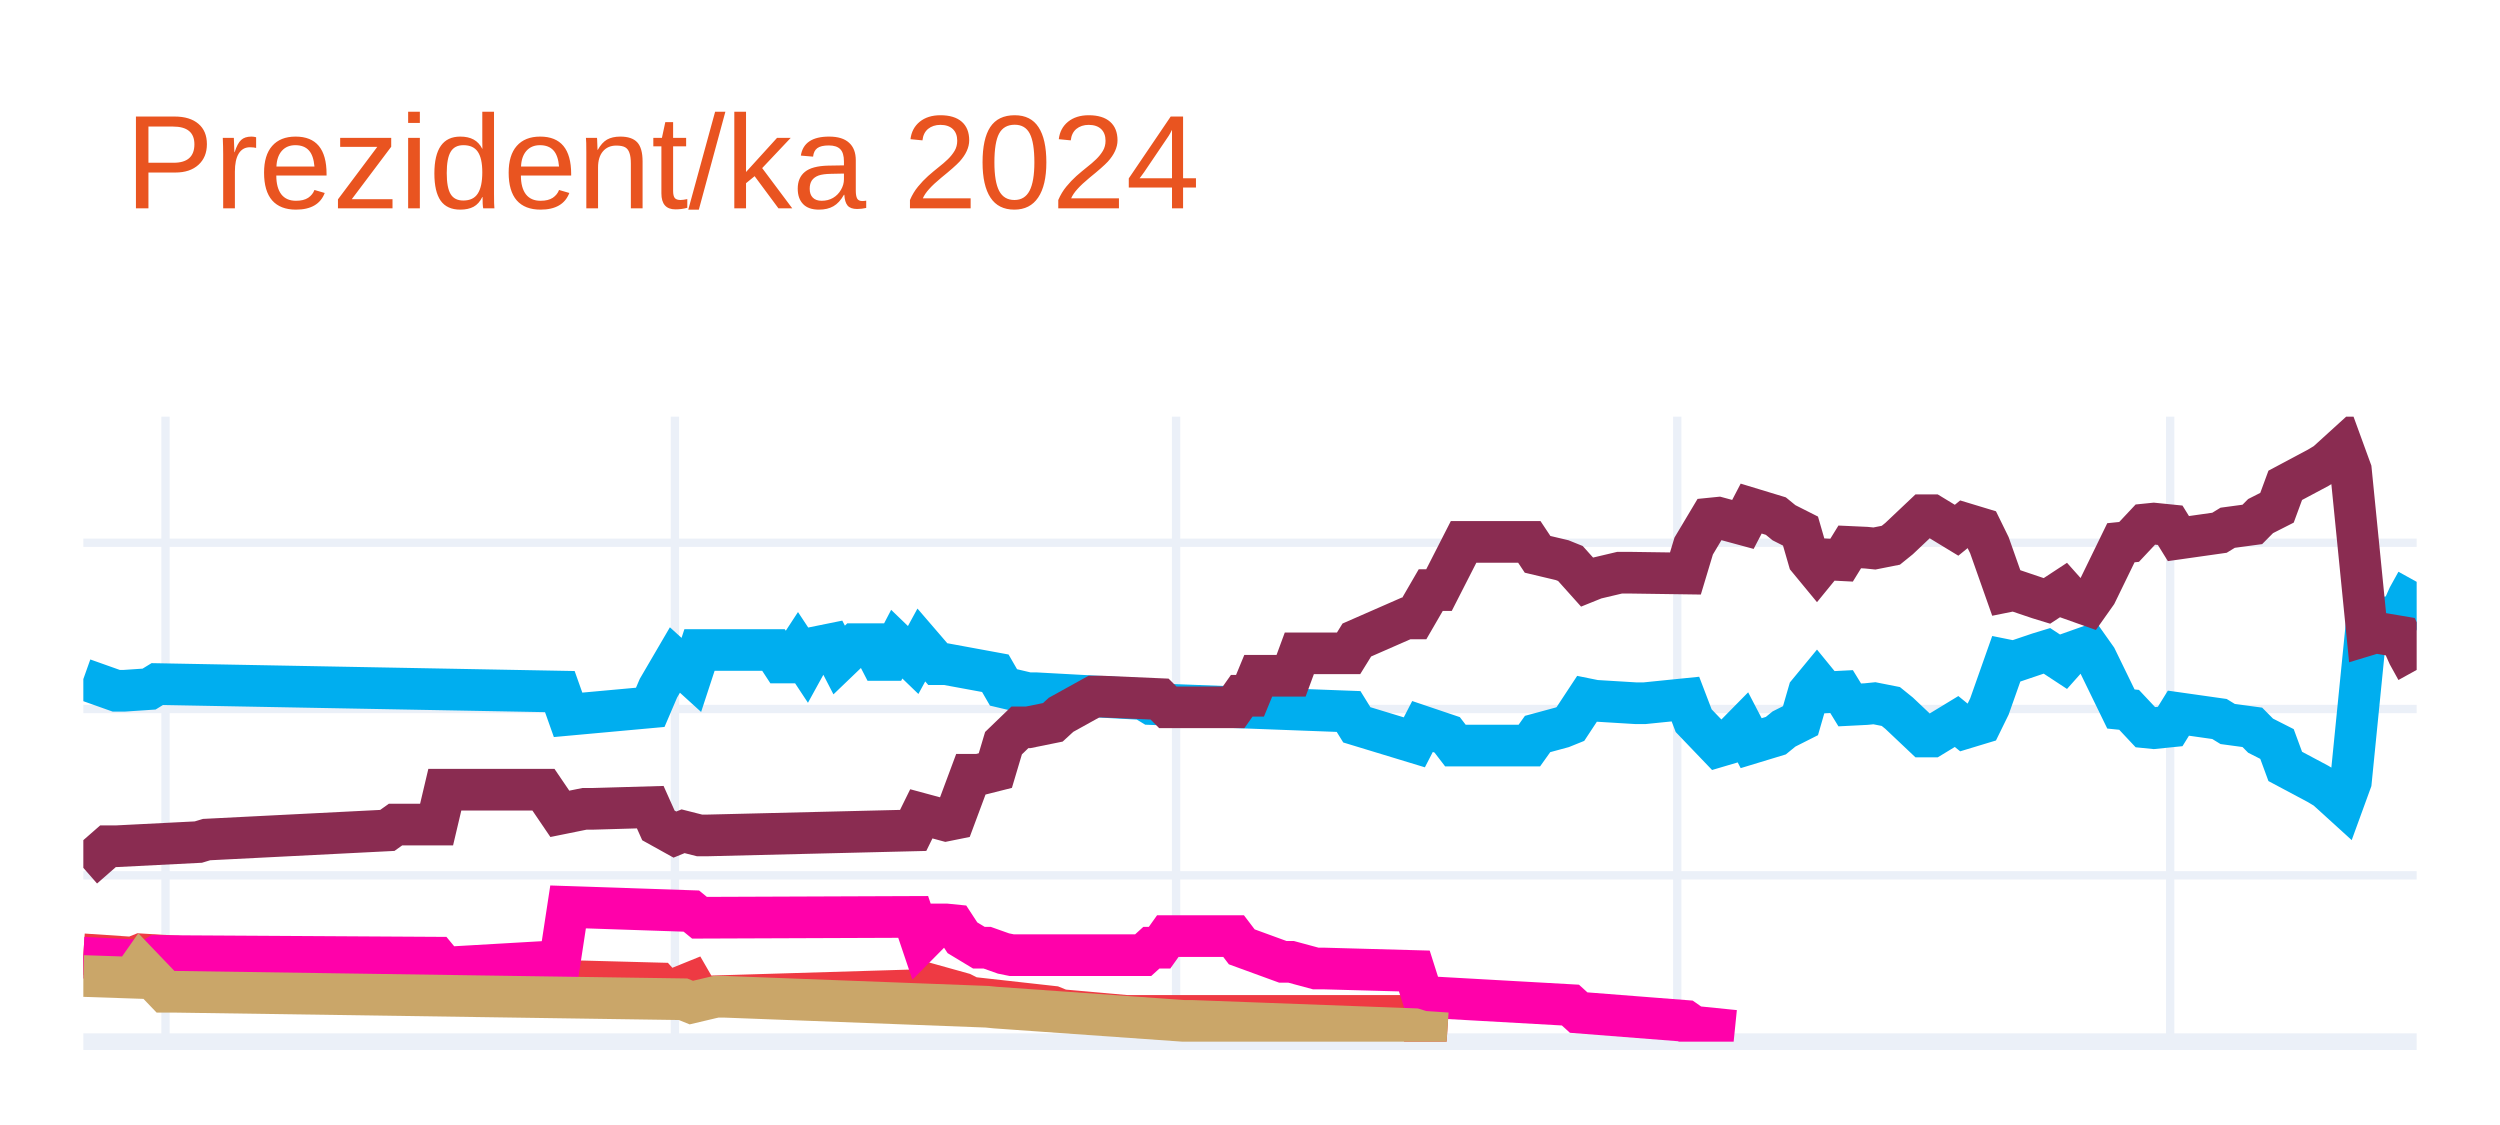
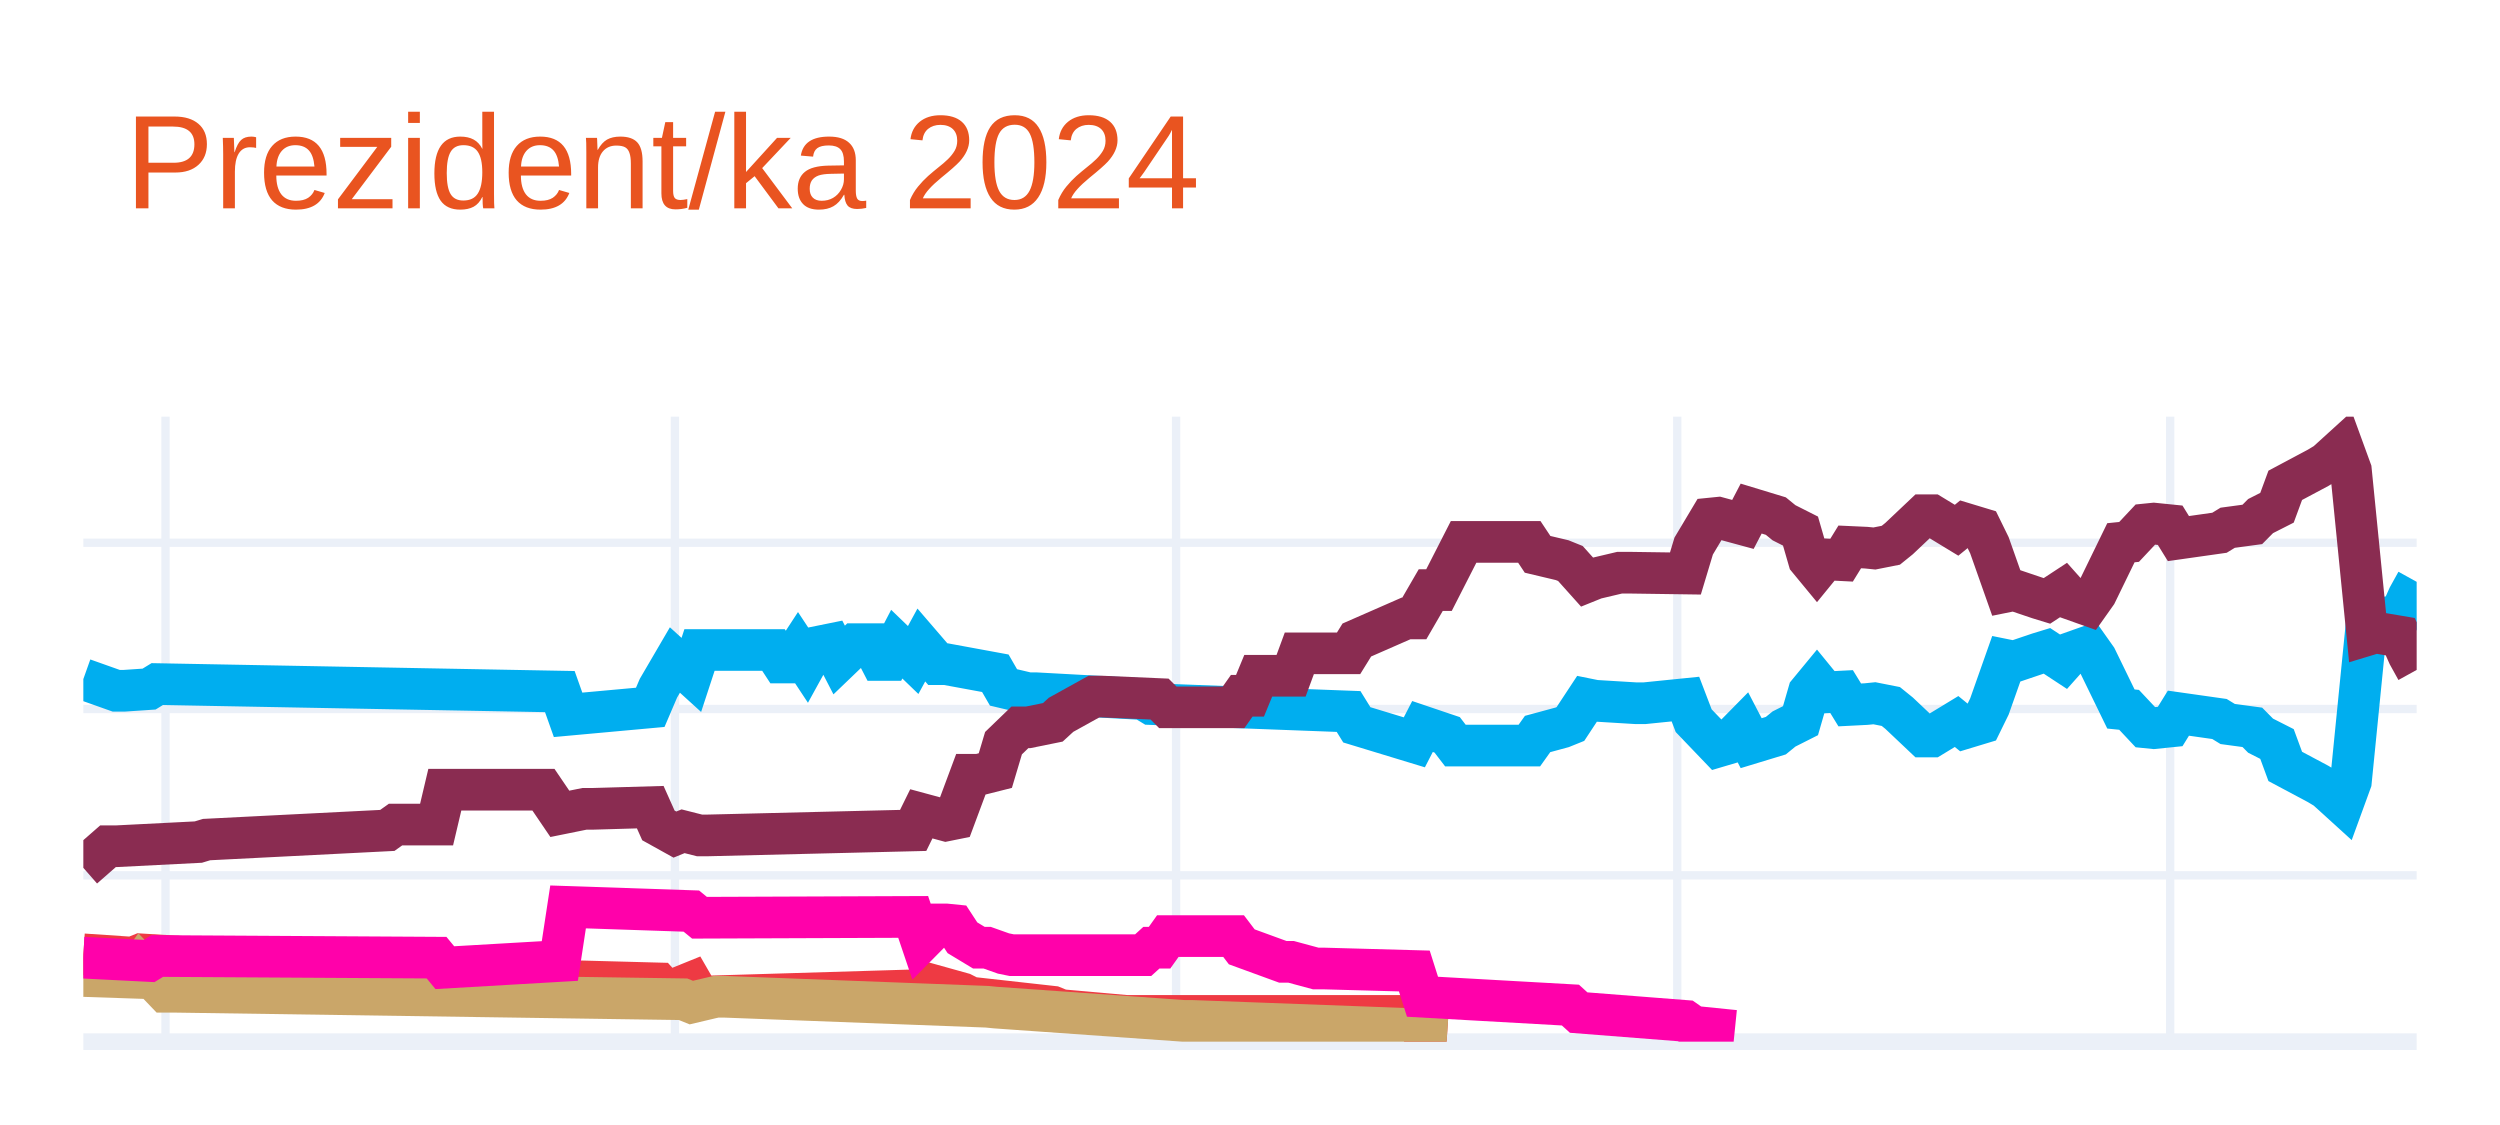
<svg xmlns="http://www.w3.org/2000/svg" class="main-svg" width="300" height="135" style="" viewBox="0 0 300 135">
  <rect x="0" y="0" width="300" height="135" style="fill: rgb(255, 255, 255); fill-opacity: 1;" />
-   <defs id="defs-a24e9e">
+   <defs id="defs-f2a177">
    <g class="clips">
-       <clipPath id="clipa24e9exyplot" class="plotclip">
+       <clipPath id="clipf2a177xyplot" class="plotclip">
        <rect width="280" height="75" />
      </clipPath>
-       <clipPath class="axesclip" id="clipa24e9ex">
+       <clipPath class="axesclip" id="clipf2a177x">
        <rect x="10" y="0" width="280" height="135" />
      </clipPath>
-       <clipPath class="axesclip" id="clipa24e9ey">
+       <clipPath class="axesclip" id="clipf2a177y">
        <rect x="0" y="50" width="300" height="75" />
      </clipPath>
-       <clipPath class="axesclip" id="clipa24e9exy">
+       <clipPath class="axesclip" id="clipf2a177xy">
        <rect x="10" y="50" width="280" height="75" />
      </clipPath>
    </g>
    <g class="gradients" />
    <g class="patterns" />
  </defs>
  <g class="bglayer" />
  <g class="layer-below">
    <g class="imagelayer" />
    <g class="shapelayer" />
  </g>
  <g class="cartesianlayer">
    <g class="subplot xy">
      <g class="layer-subplot">
        <g class="shapelayer" />
        <g class="imagelayer" />
      </g>
      <g class="minor-gridlayer">
        <g class="x" />
        <g class="y" />
      </g>
      <g class="gridlayer">
        <g class="x">
          <path class="xgrid crisp" transform="translate(19.86,0)" d="M0,50v75" style="stroke: rgb(235, 240, 248); stroke-opacity: 1; stroke-width: 1px;" />
          <path class="xgrid crisp" transform="translate(80.99,0)" d="M0,50v75" style="stroke: rgb(235, 240, 248); stroke-opacity: 1; stroke-width: 1px;" />
          <path class="xgrid crisp" transform="translate(141.13,0)" d="M0,50v75" style="stroke: rgb(235, 240, 248); stroke-opacity: 1; stroke-width: 1px;" />
          <path class="xgrid crisp" transform="translate(201.27,0)" d="M0,50v75" style="stroke: rgb(235, 240, 248); stroke-opacity: 1; stroke-width: 1px;" />
          <path class="xgrid crisp" transform="translate(260.42,0)" d="M0,50v75" style="stroke: rgb(235, 240, 248); stroke-opacity: 1; stroke-width: 1px;" />
        </g>
        <g class="y">
          <path class="ygrid crisp" transform="translate(0,105.04)" d="M10,0h280" style="stroke: rgb(235, 240, 248); stroke-opacity: 1; stroke-width: 1px;" />
          <path class="ygrid crisp" transform="translate(0,85.08)" d="M10,0h280" style="stroke: rgb(235, 240, 248); stroke-opacity: 1; stroke-width: 1px;" />
          <path class="ygrid crisp" transform="translate(0,65.13)" d="M10,0h280" style="stroke: rgb(235, 240, 248); stroke-opacity: 1; stroke-width: 1px;" />
        </g>
      </g>
      <g class="zerolinelayer">
        <path class="yzl zl crisp" transform="translate(0,125)" d="M10,0h280" style="stroke: rgb(235, 240, 248); stroke-opacity: 1; stroke-width: 2px;" />
      </g>
      <g class="layer-between">
        <g class="shapelayer" />
        <g class="imagelayer" />
      </g>
      <path class="xlines-below" />
      <path class="ylines-below" />
      <g class="overlines-below" />
      <g class="xaxislayer-below" />
      <g class="yaxislayer-below" />
      <g class="overaxes-below" />
-       <g class="plot" transform="translate(10,50)" clip-path="url(#clipa24e9exyplot)">
+       <g class="plot" transform="translate(10,50)" clip-path="url(#clipf2a177xyplot)">
        <g class="scatterlayer mlayer">
-           <g class="trace scatter trace572b36" style="stroke-miterlimit: 2; opacity: 1;">
+           <g class="trace scatter trace58cb89" style="stroke-miterlimit: 2; opacity: 1;">
            <g class="fills" />
            <g class="errorbars" />
            <g class="lines">
              <path class="js-line" d="M0,31.49L3.94,32.89L4.93,32.89L7.89,32.69L8.87,32.09L57.18,32.99L58.17,35.78L68.03,34.88L69.01,32.59L70.99,29.2L71.97,30.09L72.96,30.99L73.94,28L82.82,28L83.8,29.5L84.79,29.5L85.77,28L86.76,29.5L87.75,27.7L89.72,27.3L90.7,29.2L92.68,27.3L93.66,27.3L94.65,27.3L95.63,29.2L96.62,29.2L97.61,27.3L99.58,29.2L100.56,27.4L102.54,29.7L103.52,29.7L109.44,30.79L110.42,32.49L113.38,33.19L114.37,33.19L127.18,33.89L128.17,34.49L151.83,35.38L152.82,36.98L159.72,39.08L160.7,37.18L163.66,38.18L164.65,39.47L173.52,39.47L174.51,38.08L177.46,37.28L178.45,36.88L180.42,33.89L181.41,34.09L186.34,34.39L187.32,34.39L192.25,33.89L193.24,36.48L196.2,39.57L197.18,39.28L199.15,37.28L200.14,39.18L203.1,38.28L204.08,37.48L206.06,36.48L207.04,33.09L208.03,31.89L209.01,33.09L210.99,32.99L211.97,34.59L213.94,34.49L214.93,34.39L216.9,34.78L217.89,35.58L220.85,38.38L221.83,38.38L224.79,36.58L225.77,37.38L227.75,36.78L228.73,34.78L230.7,29.2L231.69,29.4L234.65,28.4L235.63,28.1L237.61,29.4L238.59,28.3L240.56,27.6L241.55,29L244.51,35.08L245.49,35.18L247.46,37.28L248.45,37.38L250.42,37.18L251.41,35.58L256.34,36.28L257.32,36.88L260.28,37.28L261.27,38.28L263.24,39.28L264.23,41.97L268.17,44.07L269.15,44.66L271.13,46.46L272.11,43.77L274.08,24.01L275.07,24.31L278.03,23.81L279.01,21.61L280,19.82" style="vector-effect: none; fill: none; stroke: rgb(0, 174, 239); stroke-opacity: 1; stroke-width: 5px; opacity: 1;" />
            </g>
            <g class="points" />
            <g class="text" />
          </g>
-           <g class="trace scatter trace8da2cc" style="stroke-miterlimit: 2; opacity: 1;">
+           <g class="trace scatter trace445819" style="stroke-miterlimit: 2; opacity: 1;">
            <g class="fills" />
            <g class="errorbars" />
            <g class="lines">
              <path class="js-line" d="M0,54.14L2.96,51.55L3.94,51.55L13.8,51.05L14.79,50.75L36.48,49.65L37.46,48.95L42.39,48.95L43.38,44.76L55.21,44.76L57.18,47.66L60.14,47.06L61.13,47.06L68.03,46.86L69.01,49.05L70.99,50.15L71.97,49.75L73.94,50.25L74.93,50.25L99.58,49.65L100.56,47.66L103.52,48.46L104.51,48.26L106.48,42.97L107.46,42.97L109.44,42.47L110.42,39.18L112.39,37.28L113.38,37.28L116.34,36.68L117.32,35.78L121.27,33.59L122.25,33.59L129.15,33.89L130.14,34.88L138.03,34.88L139.01,33.49L140,33.49L140.99,31.09L144.93,31.09L145.92,28.4L151.83,28.4L152.82,26.8L158.73,24.21L159.72,24.21L161.69,20.81L162.68,20.81L165.63,15.03L166.62,15.03L173.52,15.03L174.51,16.52L177.46,17.22L178.45,17.62L180.42,19.82L181.41,19.42L184.37,18.72L185.35,18.72L192.25,18.82L193.24,15.53L195.21,12.23L196.2,12.13L199.15,12.93L200.14,11.03L203.1,11.93L204.08,12.73L206.06,13.73L207.04,17.12L208.03,18.32L209.01,17.12L210.99,17.22L211.97,15.63L213.94,15.72L214.93,15.82L216.9,15.43L217.89,14.63L220.85,11.83L221.83,11.83L224.79,13.63L225.77,12.83L227.75,13.43L228.73,15.43L230.7,21.01L231.69,20.81L234.65,21.81L235.63,22.11L237.61,20.81L238.59,21.91L240.56,22.61L241.55,21.21L244.51,15.13L245.49,15.03L247.46,12.93L248.45,12.83L250.42,13.03L251.41,14.63L256.34,13.93L257.32,13.33L260.28,12.93L261.27,11.93L263.24,10.93L264.23,8.24L268.17,6.14L269.15,5.55L271.13,3.75L272.11,6.44L274.08,26.2L275.07,25.9L278.03,26.4L279.01,28.6L280,30.39" style="vector-effect: none; fill: none; stroke: rgb(138, 44, 81); stroke-opacity: 1; stroke-width: 5px; opacity: 1;" />
            </g>
            <g class="points" />
            <g class="text" />
          </g>
-           <g class="trace scatter trace73f8ef" style="stroke-miterlimit: 2; opacity: 1;">
+           <g class="trace scatter trace39b375" style="stroke-miterlimit: 2; opacity: 1;">
            <g class="fills" />
            <g class="errorbars" />
            <g class="lines">
              <path class="js-line" d="M0,64.52L5.92,64.92L6.9,64.52L26.62,65.72L27.61,65.72L42.39,65.52L43.38,67.02L57.18,66.42L58.17,67.72L69.01,68.01L70,69.11L72.96,67.91L73.94,69.61L100.56,68.81L101.55,68.11L105.49,69.21L106.48,69.71L116.34,70.81L117.32,71.21L125.21,71.91L126.2,71.91L159.72,71.91L160.7,73.8L163.66,74" style="vector-effect: none; fill: none; stroke: rgb(238, 58, 67); stroke-opacity: 1; stroke-width: 5px; opacity: 1;" />
            </g>
            <g class="points" />
            <g class="text" />
          </g>
-           <g class="trace scatter trace241c9d" style="stroke-miterlimit: 2; opacity: 1;">
+           <g class="trace scatter trace38ed19" style="stroke-miterlimit: 2; opacity: 1;">
+             <g class="fills" />
+             <g class="errorbars" />
+             <g class="lines">
+               <path class="js-line" d="M0,67.12L5.92,67.32L6.9,65.92L9.86,69.01L10.85,69.01L71.97,69.91L72.96,70.31L75.92,69.61L76.9,69.61L108.45,70.81L109.44,70.91L132.11,72.51L133.1,72.51L159.72,73.5L160.7,73.8L163.66,74" style="vector-effect: none; fill: none; stroke: rgb(202, 166, 105); stroke-opacity: 1; stroke-width: 5px; opacity: 1;" />
+             </g>
+             <g class="points" />
+             <g class="text" />
+           </g>
+           <g class="trace scatter trace78ceb3" style="stroke-miterlimit: 2; opacity: 1;">
            <g class="fills" />
            <g class="errorbars" />
            <g class="lines">
              <path class="js-line" d="M0,64.92L7.89,65.32L8.87,64.72L42.39,64.92L43.38,66.12L57.18,65.32L58.17,58.83L72.96,59.33L73.94,60.13L99.58,60.03L100.56,62.93L102.54,60.93L103.52,60.93L104.51,61.03L105.49,62.53L107.46,63.72L108.45,63.72L110.42,64.42L111.41,64.62L127.18,64.62L128.17,63.72L129.15,63.72L130.14,62.33L138.03,62.33L139.01,63.62L143.94,65.42L144.93,65.42L147.89,66.22L148.87,66.22L159.72,66.52L160.7,69.61L178.45,70.61L179.44,71.51L192.25,72.51L193.24,73.2L198.17,73.7" style="vector-effect: none; fill: none; stroke: rgb(255, 1, 170); stroke-opacity: 1; stroke-width: 5px; opacity: 1;" />
-             </g>
-             <g class="points" />
-             <g class="text" />
-           </g>
-           <g class="trace scatter trace59958b" style="stroke-miterlimit: 2; opacity: 1;">
-             <g class="fills" />
-             <g class="errorbars" />
-             <g class="lines">
-               <path class="js-line" d="M0,67.12L5.92,67.32L6.9,65.92L9.86,69.01L10.85,69.01L71.97,69.91L72.96,70.31L75.92,69.61L76.9,69.61L108.45,70.81L109.44,70.91L132.11,72.51L133.1,72.51L159.72,73.5L160.7,73.8L163.66,74" style="vector-effect: none; fill: none; stroke: rgb(202, 166, 105); stroke-opacity: 1; stroke-width: 5px; opacity: 1;" />
            </g>
            <g class="points" />
            <g class="text" />
          </g>
        </g>
      </g>
      <g class="overplot" />
      <path class="xlines-above crisp" d="M0,0" style="fill: none;" />
      <path class="ylines-above crisp" d="M0,0" style="fill: none;" />
      <g class="overlines-above" />
      <g class="xaxislayer-above" />
      <g class="yaxislayer-above" />
      <g class="overaxes-above" />
    </g>
  </g>
  <g class="polarlayer" />
  <g class="smithlayer" />
  <g class="ternarylayer" />
  <g class="geolayer" />
  <g class="funnelarealayer" />
  <g class="pielayer" />
  <g class="iciclelayer" />
  <g class="treemaplayer" />
  <g class="sunburstlayer" />
  <g class="glimages" />
-   <defs id="topdefs-a24e9e">
+   <defs id="topdefs-f2a177">
    <g class="clips" />
  </defs>
  <g class="layer-above">
    <g class="imagelayer" />
    <g class="shapelayer" />
  </g>
  <g class="infolayer">
    <g class="g-gtitle">
      <text class="gtitle" x="15" y="25" text-anchor="start" dy="0em" style="font-family: Ubuntu, verdana, arial, sans-serif; font-size: 16px; fill: rgb(233, 84, 32); opacity: 1; white-space: pre;">Prezident/ka 2024</text>
    </g>
    <g class="g-xtitle" />
    <g class="g-ytitle" />
  </g>
</svg>
